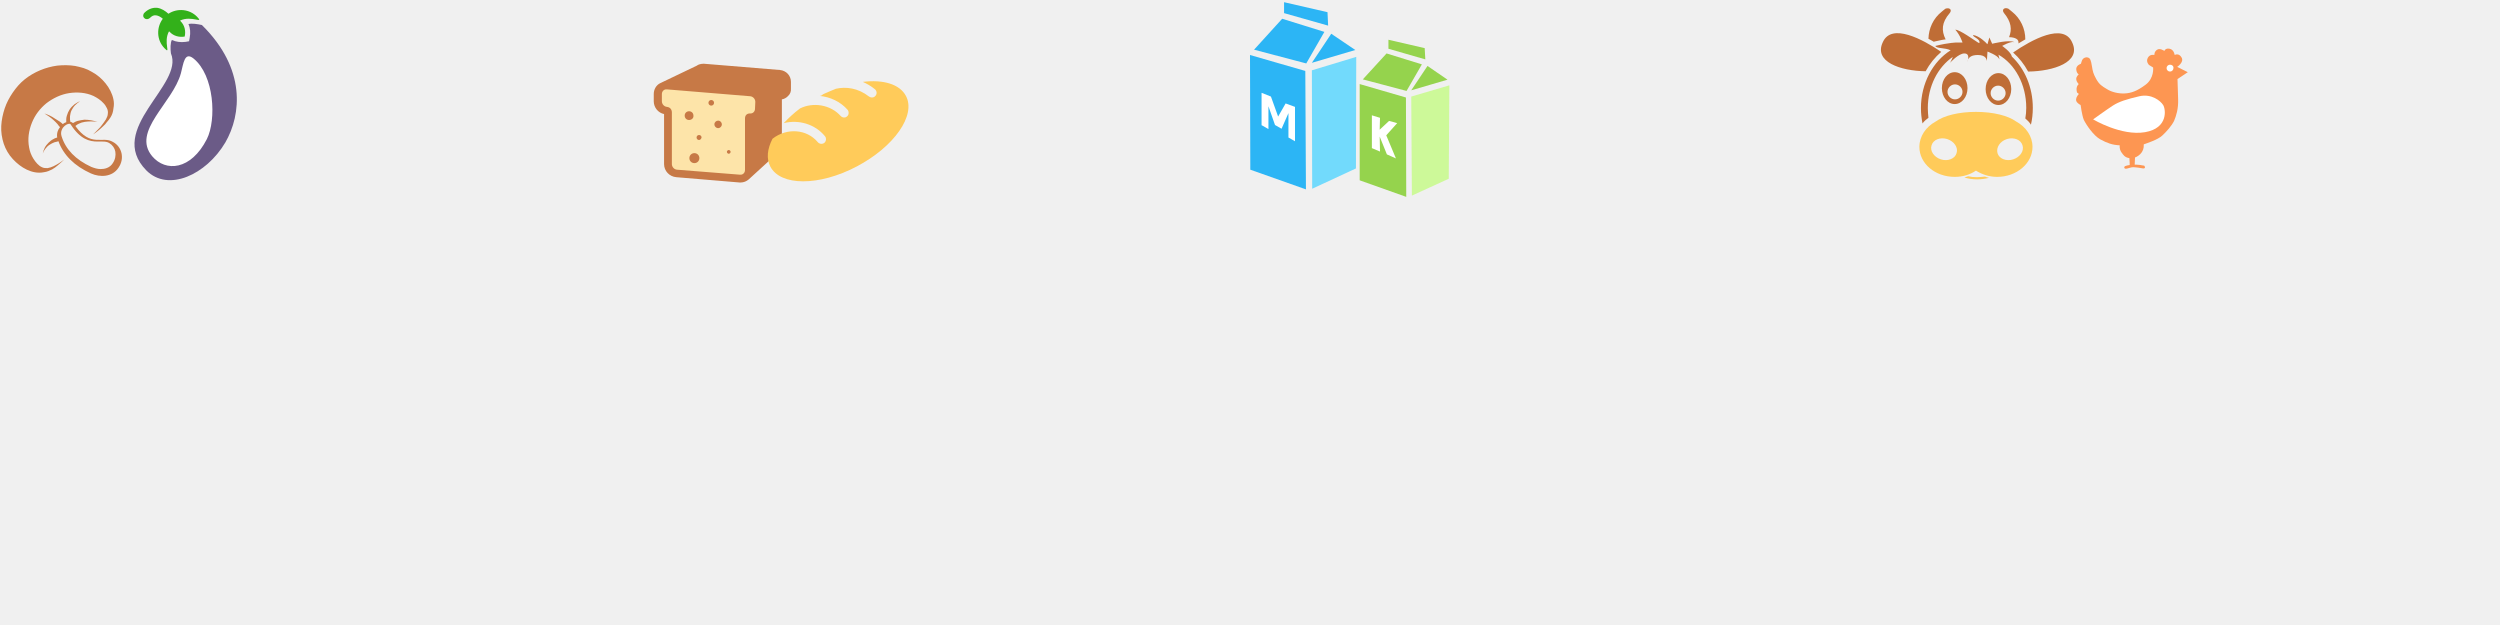
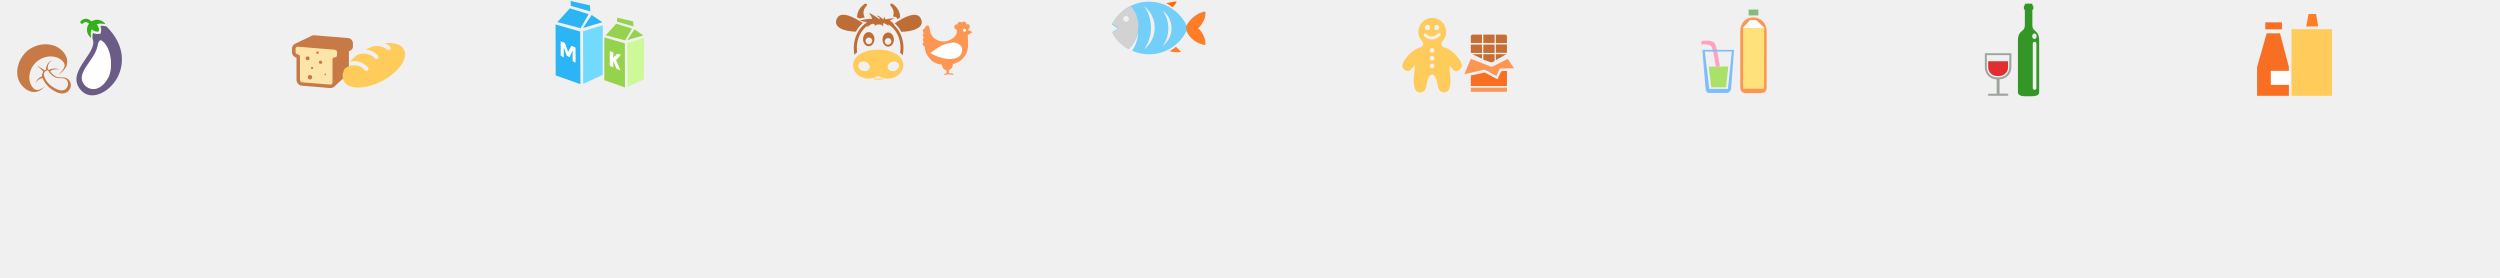
- <svg xmlns="http://www.w3.org/2000/svg" baseProfile="tiny" preserveAspectRatio="xMinYMin meet" viewBox="0 0 800 200" width="800" height="200">
-   <path fill="#C77946" d="M37.9 53.7c-2 3-5.9 3.1-8.8 1.8-5.3-2.4-8.8-5.9-10.4-10.3-.1 0-.2 0-.3.1l-.9.2c-.6.2-1.1.5-1.6.8-.5.3-1 .8-1.3 1.2-.4.5-.7 1-.9 1.6.1-.6.3-1.2.6-1.8.3-.6.7-1.1 1.2-1.6s1-.9 1.6-1.2c.3-.2.6-.3.9-.4l.3-.1c-.2-1.3.2-2.5.9-3.3-.3-.3-.6-.7-.8-1-.4-.4-.8-.9-1.3-1.3-.9-.8-1.9-1.5-2.9-2.1 1.2.4 2.3.9 3.3 1.6l1.6 1c.4.3.7.5 1 .8.4-.3.7-.5 1.1-.6v-1c0-.4.1-.7.2-1.1.2-.7.5-1.4.9-2 .4-.6.9-1.1 1.5-1.6.6-.4 1.2-.8 1.8-1-.6.4-1.1.8-1.6 1.3s-.8 1.1-1.1 1.6c-.3.6-.4 1.2-.5 1.9v1c0 .2 0 .3.1.5v.3c.3 0 .6.2.9.4.1-.1.2-.2.3-.2.3-.2.7-.4 1.1-.5.7-.2 1.5-.3 2.2-.4 1.5 0 2.9.3 4.2.7-1.4-.2-2.8-.2-4.1 0-.7.1-1.3.3-1.9.6-.3.1-.5.3-.8.5-.1.1-.2.2-.3.2 5 7 8.6 3.1 12 5.1 2.9 1.5 3.9 5.3 1.8 8.3zm-1-5.2c-.2-1.1-.9-2.1-1.9-2.7-.6-.4-1.3-.5-2.2-.5h-1.5c-2.7 0-5.6-.7-8.7-5.5-.1-.1-.2-.2-.4-.2-.5 0-1.4.4-2 1.2-.4.5-.9 1.5-.5 2.8 1.3 4.2 4.5 7.5 9.5 9.8 1 .4 2 .7 3 .7 1.2 0 2.9-.3 3.9-1.9.8-1.2 1-2.5.8-3.7zm-1.5-11c-.4.6-.8 1.2-1.3 1.7-.3.4-.6.8-1 1.1-1 1-2.1 1.9-3.3 2.7l1.5-1.5c.5-.5 1-1 1.4-1.6.4-.5.8-1.1 1.2-1.7.3-.6.6-1.2.6-1.8.1-.6 0-1.2-.3-1.8-.3-.6-.6-1.1-1.1-1.6-.9-1-2-1.7-3.2-2.3-2.4-1.1-5.2-1.3-7.8-.9-2.6.4-5.1 1.6-7.2 3.2-2.1 1.7-3.7 3.8-4.7 6.3s-1.4 5.2-.9 7.8c.2 1.3.7 2.6 1.4 3.7s1.6 2.2 2.7 2.7c.6.3 1.2.3 1.8.3.6-.1 1.3-.3 1.9-.6.6-.3 1.2-.6 1.8-1 .6-.4 1.2-.8 1.7-1.2-.7.7-1.4 1.3-2.1 1.9-.6.5-1.1.9-1.8 1.3-.8.4-1.7.8-2.6.9-1.9.4-3.8 0-5.5-.8-1.7-.8-3.2-2-4.5-3.4-1.3-1.4-2.3-3.1-2.9-4.9-.6-1.8-.9-3.8-.8-5.7.1-1.9.5-3.8 1.1-5.6.6-1.8 1.5-3.5 2.6-5.1 1.1-1.6 2.3-3 3.8-4.2 3-2.4 6.7-3.9 10.4-4.4 1.9-.2 3.8-.2 5.7.1.9.2 1.9.4 2.8.7.9.3 1.8.7 2.6 1.2 1.7.9 3.2 2.2 4.4 3.7 1.2 1.5 2.1 3.2 2.5 5.1.2 1 .2 1.9 0 2.9-.1 1.1-.4 2-.9 2.8z" />
-   <path fill="#6B5B87" d="M64.8 8.2l-.2-.2c-1.4-.3-3.2-.6-4.3-.3.6 1.3.7 2.8.4 4.4l-.2 1.1-1.1.2c-1.6.2-3.1 0-4.4-.6-.5.8-.5 2.9-.3 4.3 4.3 10.1-20.9 24.1-7.9 37.4 7 7.1 19.2 1.4 25.3-8.9 5.2-9 6.6-23.6-7.3-37.4z" />
-   <path fill="#fff" d="M66.2 44.5c-5.1 10-13.2 10.6-17.5 5.5-6.7-8 6.6-17 9.2-26.6.8-3 1.1-7 4-4.7 6.7 5.4 7.4 19.6 4.3 25.8z" />
-   <path fill="#33B11A" d="M53.9 4.4c-1-.9-2.2-1.7-3.6-1.9-1-.1-2.6.1-4.1 1.6-.5.5-.5 1.3 0 1.7.5.5 1.2.4 1.7 0 .7-.7 1.3-1 2-.9.8.1 1.5.5 2.2 1.1-2.1 2.8-2 6.8.5 9.4 2.3 2.4-.5-1.9 1.5-5.4.1.1.1.2.2.2 1.2 1.3 3 1.8 4.8 1.5.4-1.8 0-3.6-1.3-4.9l-.2-.2c3.6-1.8 7.8 1.2 5.5-1.2-2.4-2.5-6.3-2.9-9.2-1z" />
+ <svg xmlns="http://www.w3.org/2000/svg" baseProfile="tiny" preserveAspectRatio="xMinYMin meet" viewBox="0 0 1800 200" width="1800" height="200">
+   <path fill="#C77946" d="M49.9 64.7c-2 3-5.9 3.1-8.8 1.8-5.3-2.4-8.8-5.9-10.4-10.3-.1 0-.2 0-.3.1-.3.1-.6.1-.9.2-.6.2-1.1.5-1.6.8s-1 .8-1.3 1.2c-.4.5-.7 1-.9 1.6.1-.6.3-1.2.6-1.8.3-.6.7-1.1 1.2-1.6s1-.9 1.6-1.2c.3-.2.6-.3.9-.4.1 0 .2-.1.3-.1-.2-1.3.2-2.5.9-3.3-.3-.3-.6-.7-.8-1-.4-.4-.8-.9-1.3-1.3-.9-.8-1.9-1.5-2.9-2.1 1.2.4 2.3.9 3.3 1.6.5.3 1.1.7 1.6 1 .4.3.7.5 1 .8.4-.3.7-.5 1.1-.6v-1c0-.4.1-.7.2-1.1.2-.7.5-1.4.9-2s.9-1.1 1.5-1.6c.6-.4 1.2-.8 1.8-1-.6.4-1.1.8-1.6 1.3s-.8 1.1-1.1 1.6c-.3.6-.4 1.2-.5 1.9v1c0 .2 0 .3.1.5v.3c.3 0 .6.2.9.4.1-.1.2-.2.3-.2.3-.2.7-.4 1.1-.5.7-.2 1.5-.3 2.2-.4 1.5 0 2.9.3 4.2.7-1.4-.2-2.8-.2-4.1 0-.7.1-1.3.3-1.9.6-.3.1-.5.3-.8.5-.1.1-.2.2-.3.2 5 7 8.6 3.1 12 5.1 2.9 1.5 3.9 5.3 1.8 8.3zm-1-5.2c-.2-1.1-.9-2.1-1.9-2.7-.6-.4-1.3-.5-2.2-.5h-1.5c-2.7 0-5.6-.7-8.7-5.5-.1-.1-.2-.2-.4-.2-.5 0-1.4.4-2 1.2-.4.5-.9 1.5-.5 2.8 1.3 4.2 4.5 7.5 9.5 9.8 1 .4 2 .7 3 .7 1.2 0 2.9-.3 3.9-1.9.8-1.2 1-2.5.8-3.7zm-1.5-11c-.4.6-.8 1.2-1.3 1.7-.3.4-.6.8-1 1.1-1 1-2.1 1.9-3.3 2.7l1.5-1.5s1-1 1.4-1.6c.4-.5.8-1.1 1.2-1.7.3-.6.6-1.2.6-1.8.1-.6 0-1.2-.3-1.8s-.6-1.1-1.1-1.6c-.9-1-2-1.7-3.2-2.3-2.4-1.1-5.2-1.3-7.8-.9-2.6.4-5.1 1.6-7.2 3.2-2.1 1.7-3.7 3.8-4.7 6.3s-1.4 5.2-.9 7.8c.2 1.3.7 2.6 1.4 3.7s1.6 2.2 2.7 2.7c.6.3 1.2.3 1.8.3.6-.1 1.3-.3 1.9-.6.6-.3 1.2-.6 1.8-1 .6-.4 1.2-.8 1.7-1.2-.7.7-1.4 1.3-2.1 1.9-.6.5-1.1.9-1.8 1.3-.8.4-1.7.8-2.6.9-1.9.4-3.8 0-5.5-.8-1.7-.8-3.2-2-4.5-3.4s-2.3-3.1-2.9-4.9c-.6-1.8-.9-3.8-.8-5.7.1-1.9.5-3.8 1.1-5.6s1.5-3.5 2.6-5.1 2.3-3 3.8-4.2c3-2.4 6.7-3.9 10.4-4.4 1.9-.2 3.8-.2 5.7.1.9.2 1.9.4 2.8.7.9.3 1.8.7 2.6 1.2 1.7.9 3.2 2.2 4.4 3.7s2.1 3.2 2.5 5.1c.2 1 .2 1.9 0 2.9-.1 1.1-.4 2-.9 2.8z" />
+   <path fill="#6B5B87" d="M76.8 19.2l-.2-.2c-1.4-.3-3.2-.6-4.3-.3.6 1.3.7 2.8.4 4.4l-.2 1.1-1.1.2c-1.6.2-3.1 0-4.4-.6-.5.8-.5 2.9-.3 4.3 4.3 10.1-20.9 24.1-7.9 37.4 7 7.1 19.2 1.4 25.3-8.9 5.2-9 6.6-23.6-7.3-37.4z" />
+   <path fill="#fff" d="M78.2 55.5C73.1 65.5 65 66.1 60.7 61c-6.7-8 6.6-17 9.2-26.6.8-3 1.1-7 4-4.7 6.7 5.4 7.4 19.6 4.3 25.8z" />
+   <path fill="#33B11A" d="M65.9 15.4c-1-.9-2.2-1.7-3.6-1.9-1-.1-2.6.1-4.1 1.6-.5.5-.5 1.3 0 1.7.5.5 1.2.4 1.7 0 .7-.7 1.3-1 2-.9.8.1 1.5.5 2.2 1.1-2.1 2.8-2 6.8.5 9.4 2.3 2.4-.5-1.9 1.5-5.4.1.1.1.2.2.2 1.2 1.3 3 1.8 4.8 1.5.4-1.8 0-3.6-1.3-4.9l-.2-.2c3.6-1.8 7.8 1.2 5.5-1.2-2.4-2.5-6.3-2.9-9.2-1z" />
  <g transform="translate(200)">
-     <path fill="#FDE4A9" d="M14.1 53.5l-.2-8.9v-8.9l-3.4-2.7.9-4.6s2.1-.5 3-.5h13l6.2.2 5.3.9 4.1 1.6v2.7l-.5 2.7-1.4 1.6-2.1.5.2 16.9s0 1.4-1.1 1.4c-1.2.1-8.5.5-8.5.5l-8.7-.9-4.7-1.1-2.1-1.4z" />
-     <path fill="#C77946" d="M52.1 30.8c-.5.5-1.2.9-1.9 1v14.3c0 1.1-.5 2.1-1.3 2.8l-9.3 8.5c-.7.6-1.6 1-2.6 1h-.3l-20.3-1.7c-2.2-.2-3.9-2-3.9-4.2v-16c-1.9-.4-3.3-2.1-3.3-4.1v-2.3c0-1.5.8-2.9 2.1-3.5l11.7-5.6c.2-.2.5-.3.8-.4.4-.1.7-.2 1.2-.2h.3l24.3 2c2 .2 3.5 1.8 3.5 3.8v2.1c.1 1-.3 1.9-1 2.5zm-10.4 1.8c0-.9-.7-1.7-1.6-1.8l-26.7-2.2c-.9-.1-1.6.6-1.6 1.5v2.3c0 .9.7 1.7 1.6 1.8 1 .1 1.6.8 1.6 1.8v16.5c0 .9.7 1.7 1.6 1.8l20.2 1.6c.9.1 1.6-.6 1.6-1.5v-16.5c0-1 .6-1.6 1.6-1.6.9.1 1.6-.6 1.6-1.5l.1-2.2zm-8.5 16.6c-.3 0-.6-.3-.6-.6s.3-.6.6-.6.6.3.6.6-.3.6-.6.6zm-3.4-8.2c-.7 0-1.2-.6-1.2-1.2 0-.7.6-1.2 1.2-1.2.7 0 1.2.6 1.2 1.2s-.5 1.2-1.2 1.2zm-2.2-7.2c-.5 0-.9-.4-.9-.9s.4-.9.9-.9.9.4.9.9-.4.9-.9.9zm-3.9 11c-.4 0-.8-.3-.8-.8 0-.4.3-.8.8-.8.4 0 .8.3.8.8-.1.4-.4.8-.8.8zm.1 5.8c0 .9-.7 1.6-1.6 1.6s-1.6-.7-1.6-1.6c0-.9.7-1.6 1.6-1.6.9 0 1.6.7 1.6 1.6zm-3.3-12.2c-.8 0-1.4-.6-1.4-1.4 0-.8.6-1.4 1.4-1.4s1.4.6 1.4 1.4c.1.8-.6 1.4-1.4 1.4z" />
-     <path fill="#FFCB5A" d="M89.9 30.7c-2-3.8-7.3-5.3-13.8-4.5 1.3.6 2.6 1.3 3.8 2.3.7.5.8 1.5.3 2.1-.3.4-.7.6-1.2.6-.3 0-.6-.1-.9-.3-3.6-2.8-7.4-3.2-10.6-2.5-1.3.5-2.6 1.1-4 1.7-.2.1-.3.2-.4.3-.2.2-.4.2-.7.3h-.1c3.3.3 6.6 1.8 8.9 4.4.5.6.5 1.6-.1 2.1-.3.3-.6.4-1 .4s-.8-.2-1.1-.5c-3.2-3.6-8.8-4.5-13-2.4-2 1.5-3.7 3.1-5.2 4.7 4.8-1.2 10 .3 13.2 4.2.5.6.4 1.6-.2 2.1-.6.5-1.6.4-2.1-.2-3.5-4.2-9.9-4.7-14.5-1.1-1.7 3.3-2 6.4-.7 8.9 3.3 6.3 15.6 6.3 27.6 0s19.1-16.4 15.8-22.6z" />
+     <path fill="#FDE4A9" d="M15.1 58.5l-.2-8.9v-8.9L11.5 38l.9-4.6s2.1-.5 3-.5h13l6.2.2 5.3.9 4.1 1.6v2.7l-.5 2.7-1.4 1.6-2.1.5.2 16.9s0 1.4-1.1 1.4c-1.2.1-8.5.5-8.5.5l-8.7-.9-4.7-1.1-2.1-1.4z" />
+     <path fill="#C77946" d="M53.1 35.8c-.5.5-1.2.9-1.9 1v14.3c0 1.1-.5 2.1-1.3 2.8l-9.3 8.5c-.7.6-1.6 1-2.6 1h-.3l-20.3-1.7c-2.2-.2-3.9-2-3.9-4.2v-16c-1.9-.4-3.3-2.1-3.3-4.1v-2.3c0-1.5.8-2.9 2.1-3.5L24 26c.2-.2.5-.3.8-.4.4-.1.7-.2 1.2-.2h.3l24.3 2c2 .2 3.5 1.8 3.5 3.8v2.1c.1 1-.3 1.9-1 2.5zm-10.4 1.8c0-.9-.7-1.7-1.6-1.8l-26.7-2.2c-.9-.1-1.6.6-1.6 1.5v2.3c0 .9.7 1.7 1.6 1.8 1 .1 1.6.8 1.6 1.8v16.5c0 .9.7 1.7 1.6 1.8l20.2 1.6c.9.1 1.6-.6 1.6-1.5V42.9c0-1 .6-1.6 1.6-1.6.9.1 1.6-.6 1.6-1.5l.1-2.2zm-8.5 16.6c-.3 0-.6-.3-.6-.6s.3-.6.6-.6.6.3.6.6-.3.6-.6.6zM30.8 46c-.7 0-1.2-.6-1.2-1.2 0-.7.6-1.2 1.2-1.2.7 0 1.2.6 1.2 1.2s-.5 1.2-1.2 1.2zm-2.2-7.2c-.5 0-.9-.4-.9-.9s.4-.9.9-.9.9.4.9.9-.4.9-.9.9zm-3.9 11c-.4 0-.8-.3-.8-.8 0-.4.3-.8.8-.8.4 0 .8.3.8.8-.1.4-.4.8-.8.8zm.1 5.8c0 .9-.7 1.6-1.6 1.6s-1.6-.7-1.6-1.6c0-.9.7-1.6 1.6-1.6.9 0 1.6.7 1.6 1.6zm-3.3-12.2c-.8 0-1.4-.6-1.4-1.4 0-.8.6-1.4 1.4-1.4s1.4.6 1.4 1.4c.1.8-.6 1.4-1.4 1.4z" />
+     <path fill="#FFCB5A" d="M90.9 35.7c-2-3.8-7.3-5.3-13.8-4.5 1.3.6 2.6 1.3 3.8 2.3.7.5.8 1.5.3 2.1-.3.4-.7.6-1.2.6-.3 0-.6-.1-.9-.3-3.6-2.8-7.4-3.2-10.6-2.5-1.3.5-2.6 1.1-4 1.7-.2.1-.3.2-.4.3-.2.2-.4.2-.7.3h-.1c3.3.3 6.6 1.8 8.9 4.4.5.6.5 1.6-.1 2.1-.3.3-.6.4-1 .4s-.8-.2-1.1-.5c-3.2-3.6-8.8-4.5-13-2.4-2 1.5-3.7 3.1-5.2 4.7 4.8-1.2 10 .3 13.2 4.2.5.6.4 1.6-.2 2.1s-1.6.4-2.1-.2c-3.5-4.2-9.9-4.7-14.5-1.1-1.7 3.3-2 6.4-.7 8.9 3.3 6.3 15.6 6.3 27.6 0s19.1-16.4 15.8-22.6z" />
  </g>
  <g transform="translate(400)">
-     <path fill="#2CB5F5" d="M19.8 20.1l6.2-9.3 7.7 5.2-13.9 4.1zm-8.9-19.4l13.9 3.2.2 4.3-14.1-4v-3.5zm7.1 19.6l-16.7-4.4 9-9.9 13.5 4.2-5.8 10.1zm-.1 40.3l-17.8-6.3-.1-36.7 17.7 5.1.2 37.9z" />
-     <path fill="#72DAFC" d="M19.8 22.5l14.2-4.3-.1 35.7-14 6.5-.1-37.9z" />
-     <path fill="#fff" d="M3.8 40.1l2.1 1.2v-7.3l2.1 6 2.1 1.2 2.2-5v7.8l2.1 1.2v-11l-3-1.1-2.4 4.2-2.3-6.4-3-1.2v10.4z" />
-     <path fill="#95D34D" d="M51.6 28.9l5.2-7.8 6.4 4.4-11.6 3.4zm-7.4-16.2l11.7 2.7.2 3.6-11.8-3.4v-2.9zm5.9 16.4l-14-3.7 7.6-8.3 11.3 3.5-4.9 8.5zm-.1 33.9l-14.9-5.3v-30.8l14.8 4.3.1 31.8z" />
+     <path fill="#2CB5F5" d="M19.8 20.1l6.2-9.3 7.7 5.2-13.9 4.1zM10.9.7l13.9 3.2.2 4.3-14.1-4V.7zM18 20.3L1.3 15.9l9-9.9 13.5 4.2L18 20.3zm-.1 40.3L.1 54.3 0 17.6l17.7 5.1.2 37.9z" />
+     <path fill="#72DAFC" d="M19.8 22.5L34 18.2l-.1 35.7-14 6.5-.1-37.9z" />
+     <path fill="#fff" d="M3.8 40.1l2.1 1.2V34L8 40l2.1 1.2 2.2-5V44l2.1 1.2v-11l-3-1.1L9 37.3l-2.3-6.4-3-1.2v10.4z" />
+     <path fill="#95D34D" d="M51.6 28.9l5.2-7.8 6.4 4.4-11.6 3.4zm-7.4-16.2l11.7 2.7.2 3.6-11.8-3.4v-2.9zm5.9 16.4l-14-3.7 7.6-8.3L55 20.6l-4.9 8.5zM50 63l-14.9-5.3V26.9l14.8 4.3L50 63z" />
    <path fill="#CDF999" d="M51.6 30.9l12.2-3.6-.2 29.9-11.8 5.4-.2-31.7z" />
-     <path fill="#fff" d="M39 36.9l2.6.8-.1 3.8 3-2.8 2.6.7-3.5 3.9 3.1 7.4-2.9-1.3-2.3-5.7.1 4.8-2.6-1.1v-10.5z" />
+     <path fill="#fff" d="M39 36.9l2.6.8-.1 3.8 3-2.8 2.6.7-3.5 3.9 3.1 7.4-2.9-1.3-2.3-5.7.1 4.8-2.6-1.1V36.9z" />
  </g>
  <g transform="translate(600)">
-     <path fill="#BF6D36" d="M33.1 13.7c-1.2-.7-5.9-4.2-7.4-4.2 1.6 1.8 2.3 4.1 2.3 4.1h-1.8s-2.5 0-6.9 1.1c.4.9 3.1.5 4.9 1.4-5.6 3.5-9.5 10.5-9.5 18.5 0 1.7.2 3.3.5 4.9.5-.7 1.2-1.3 1.9-1.8-.1-1-.2-2-.2-3.1 0-7 3.2-13.1 8-16.4-.4 1.1-.9 1.9-.9 1.9s2.7-3 4.6-3c1.4 0 1.3 1.2 1.2 1.9.3-.6 1-1.4 3.1-1.4 2.6 0 2.8 1.4 2.9 1.9l.2-3s3.2 1.2 3.7 2.3c.3.7 0-.4-.2-1.3 5.3 3 8.9 9.5 8.9 17 0 1.2-.1 2.3-.3 3.4.7.6 1.3 1.2 1.8 2 .4-1.7.6-3.5.6-5.4 0-6.6-2.6-12.5-6.7-16.4-.3-1.5-3.1-3.4-3.1-3.4s2.7-1.6 3.9-1.2c-1.6-.9-7.1.5-7.1.5l-.9-2-.6 2.1h-.1c-.4-.5-2.5-2.6-4.5-2.9-.2.7 2.4 1.2 2 2.6-.1-.1-.2-.1-.3-.1zm6.4 9.7c-2.3 0-4.1 2.3-4.1 5.1s1.8 5.1 4.1 5.1 4.1-2.3 4.1-5.1-1.8-5.1-4.1-5.1zm-.1 8.8c-1.3 0-2.4-1.1-2.4-2.4 0-1.3 1.1-2.4 2.4-2.4 1.3 0 2.4 1.1 2.4 2.4 0 1.3-1.1 2.4-2.4 2.4zm-13.9-9.1c-2.3 0-4.1 2.3-4.1 5.1s1.8 5.1 4.1 5.1 4.1-2.3 4.1-5.1-1.8-5.1-4.1-5.1zm.1 8.7c-1.3 0-2.4-1.1-2.4-2.4s1.1-2.4 2.4-2.4c1.3 0 2.4 1.1 2.4 2.4s-1.1 2.4-2.4 2.4zm4.1-12.7c-.1.3-.1.6-.1.6s.1-.3.1-.6zm6 .5v.2-.2zm7.2-7.7c1 0 1.8.2 2.3.5.6.3.8.9.7 1.5l2.2-1.3c0-3.4-1.5-6.7-4.3-8.9l-1.1-.9c-1.3-.6-2.3.3-1.4 1.4 2.3 2.8 2.6 5.2 1.6 7.7zm-23.9 1.4c1.4-.3 2.6-.6 3.6-.7-1.4-2.8-1.3-5.4 1.3-8.4.9-1.1-.1-1.9-1.4-1.4l-1.1.9c-2.8 2.2-4.2 5.4-4.3 8.7l1.8 1c-.1 0 0-.1.1-.1zm2.2 3.3c-5.9-4-15.9-9.4-18.7-3.1-3 6.3 5.7 9.2 13.7 9.3 1.3-2.4 3-4.5 5-6.2zm41.9-3c-2.8-6.5-13.1-.8-18.9 3.2 1.9 1.7 3.5 3.7 4.8 6.1 8.1-.1 17.1-3 14.1-9.3z" />
-     <path fill="#FFCB5A" d="M32.6 56.7c-1 0-1.9-.1-2.8-.3l-1.2.4c1.3.4 2.7.6 4.1.6 1.3 0 2.6-.2 3.8-.5-.5-.1-.9-.2-1.3-.4-1 .1-1.8.2-2.6.2zm12.6-17.8c-2.6-1.9-7.4-3.1-12.9-3.1s-10.3 1.2-12.9 3.1c-3.1 1.7-5.2 4.7-5.2 8.1 0 5.3 5 9.6 11.3 9.6 2.6 0 4.9-.7 6.8-2 1.9 1.2 4.2 2 6.8 2 6.2 0 11.3-4.3 11.3-9.6 0-3.4-2.1-6.4-5.2-8.1zm-19.1 10.1c-.5 1.8-2.8 2.7-5 2-2.2-.7-3.6-2.7-3-4.5.5-1.8 2.8-2.7 5-2 2.2.7 3.6 2.7 3 4.5zm18.1 2c-2.2.7-4.5-.2-5-2s.8-3.8 3-4.5c2.2-.7 4.5.2 5 2 .6 1.8-.8 3.8-3 4.5z" />
+     <path fill="#BF6D36" d="M33.1 13.7c-1.2-.7-5.9-4.2-7.4-4.2 1.6 1.8 2.3 4.1 2.3 4.1h-1.8s-2.5 0-6.9 1.1c.4.9 3.1.5 4.9 1.4-5.6 3.5-9.5 10.5-9.5 18.5 0 1.7.2 3.3.5 4.9.5-.7 1.2-1.3 1.9-1.8-.1-1-.2-2-.2-3.1 0-7 3.2-13.1 8-16.4-.4 1.1-.9 1.9-.9 1.9s2.7-3 4.6-3c1.4 0 1.3 1.2 1.2 1.9.3-.6 1-1.4 3.1-1.4 2.6 0 2.8 1.4 2.9 1.9l.2-3s3.2 1.2 3.7 2.3c.3.7 0-.4-.2-1.3 5.3 3 8.9 9.5 8.9 17 0 1.2-.1 2.3-.3 3.4.7.6 1.3 1.2 1.8 2 .4-1.7.6-3.5.6-5.4 0-6.6-2.6-12.5-6.7-16.4-.3-1.5-3.1-3.4-3.1-3.4s2.7-1.6 3.9-1.2c-1.6-.9-7.1.5-7.1.5l-.9-2-.6 2.1h-.1c-.4-.5-2.5-2.6-4.5-2.9-.2.7 2.4 1.2 2 2.6-.1-.1-.2-.1-.3-.1zm6.4 9.7c-2.3 0-4.1 2.3-4.1 5.1s1.8 5.1 4.1 5.1 4.1-2.3 4.1-5.1-1.8-5.1-4.1-5.1zm-.1 8.8c-1.3 0-2.4-1.1-2.4-2.4 0-1.3 1.1-2.4 2.4-2.4 1.3 0 2.4 1.1 2.4 2.4 0 1.3-1.1 2.4-2.4 2.4zm-13.9-9.1c-2.3 0-4.1 2.3-4.1 5.1s1.8 5.1 4.1 5.1 4.1-2.3 4.1-5.1-1.8-5.1-4.1-5.1zm.1 8.7c-1.3 0-2.4-1.1-2.4-2.4s1.1-2.4 2.4-2.4c1.3 0 2.4 1.1 2.4 2.4s-1.1 2.4-2.4 2.4zm4.1-12.7c-.1.3-.1.6-.1.6s.1-.3.1-.6zm6 .5v.2c-.1.1 0 0 0-.2zm7.2-7.7c1 0 1.8.2 2.3.5.6.3.8.9.7 1.5.7-.4 1.5-.9 2.2-1.3 0-3.4-1.5-6.7-4.3-8.9l-1.1-.9c-1.3-.6-2.3.3-1.4 1.4 2.3 2.8 2.6 5.2 1.6 7.7zM19 13.3c1.4-.3 2.6-.6 3.6-.7-1.4-2.8-1.3-5.4 1.3-8.4.9-1.1-.1-1.9-1.4-1.4l-1.1.9c-2.8 2.2-4.2 5.4-4.3 8.7.6.3 1.2.7 1.8 1-.1 0 0-.1.1-.1zm2.2 3.3c-5.9-4-15.9-9.4-18.7-3.1-3 6.3 5.7 9.2 13.7 9.3 1.3-2.4 3-4.5 5-6.2zm41.9-3c-2.8-6.5-13.1-.8-18.9 3.2 1.9 1.7 3.5 3.7 4.8 6.1 8.1-.1 17.1-3 14.1-9.3z" />
+     <path fill="#FFCB5A" d="M32.6 56.7c-1 0-1.9-.1-2.8-.3-.4.1-.8.3-1.2.4 1.3.4 2.7.6 4.1.6 1.3 0 2.6-.2 3.8-.5-.5-.1-.9-.2-1.3-.4-1 .1-1.8.2-2.6.2zm12.6-17.8c-2.6-1.9-7.4-3.1-12.9-3.1S22 37 19.4 38.9c-3.1 1.7-5.2 4.7-5.2 8.1 0 5.3 5 9.6 11.3 9.6 2.6 0 4.9-.7 6.8-2 1.9 1.2 4.2 2 6.8 2 6.2 0 11.3-4.3 11.3-9.6 0-3.4-2.1-6.4-5.2-8.1zM26.1 49c-.5 1.8-2.8 2.7-5 2-2.2-.7-3.6-2.7-3-4.5.5-1.8 2.8-2.7 5-2 2.2.7 3.6 2.7 3 4.5zm18.1 2c-2.2.7-4.5-.2-5-2s.8-3.8 3-4.5c2.2-.7 4.5.2 5 2 .6 1.8-.8 3.8-3 4.5z" />
    <path fill="#FD9652" d="M89 21.6s.4 3.4-2.4 5.5-4.7 2.7-6.7 2.8c-1.9.1-4.2-.4-5.7-1.4-1.5-.9-2.4-1.4-3.4-3.2s-1.1-2.4-1.4-4.2c-.3-1.8-.5-2.5-1.3-2.7-.8-.2-1.3.2-1.6.5-.3.3-.6 1.5-.6 1.5s-1.6.5-1.5 1.8c.1 1.3.8 1.6.8 1.6s-.9.7-.8 1.6c.1.9.8 1.5.8 1.5s-.8.6-.7 1.9c.1 1.3.4.7.7 1.3-.6.7-1 1.4-.8 2.2.3.8 1.4 1.3 1.4 1.3s.4 3.2 1 4.7c.7 1.5 3.1 5.1 5.3 6.3 2.2 1.2 3.9 1.8 6.2 1.9-.1.9.2 1.8.6 2.3.5.7 1 1.6 2.5 1.8.1.7.1 2.2.1 2.2s-1.6.2-1.7.6c-.2.4.2.6.5.6.4 0 1.6-.5 2.3-.5.7 0 2.8.3 3.2.4.5.1.6-.3.6-.3s-.1-.6-.3-.6c-.2 0-1.2-.2-1.2-.2l-1.1-.1h-.7l.1-2.3s.9-.3 1.7-1.1c.8-.8 1.2-1.9 1.1-3.1 1.1-.4 4.5-1.5 5.9-2.8 1.4-1.3 3-3.1 3.8-4.7.7-1.7 1.4-3.8 1.3-7l-.2-6.4 3.3-2.2-3.4-1.7s2.3-1.5 1.4-3c-.9-1.6-2.2-.8-2.2-.8s-.2-1.7-1.6-2c-1.4-.3-1.7.7-1.7.7s-1.4-1-2.3-.4c-1 .6-.9 1.7-.9 1.7s-1.4-.4-2.1.9c-.7 1.3.4 2.3.4 2.3l1.3.8z" />
    <path fill="#fff" d="M69.8 38.2s9 5.4 16.6 4.1c7.6-1.3 6.6-7.5 5.8-8.7-.8-1.3-3.7-3.7-7.6-2.8-3.9.9-6.5 1.7-8.5 3s-6.3 4.4-6.3 4.4zM94.4 20.7c-.6 0-1.1.5-1.1 1.1 0 .6.5 1.1 1.1 1.1.6 0 1.1-.5 1.1-1.1.1-.6-.4-1.1-1.1-1.1z" />
  </g>
+   <g transform="translate(800)">
+     <path fill="#73CEF8" d="M67.9 8.6c-7.4.8-11.7 6.4-13.6 9.6-4.9-10-15.1-17-27-17C15.6 1.2 5.5 7.9.6 17.6l4.2 2.9-4 2.7c2.7 5.1 6.8 9.3 11.8 12.1 3.5-3.3 5.9-7.6 6.9-12.3-.1 4.9-1.6 9.6-4.4 13.5 3.7 1.7 7.8 2.6 12.2 2.6 11.8 0 22-6.8 26.9-16.7 1.8 3.1 6.1 9 13.7 9.8-.4-5-2.9-9.2-5.5-11.8 2.6-2.6 5.1-6.8 5.5-11.8zm-57.7 7.9c-1.5 0-2.8-1.2-2.8-2.8 0-1.5 1.2-2.8 2.8-2.8s2.8 1.2 2.8 2.8c0 1.6-1.3 2.8-2.8 2.8zm13.5 19c3.1-4.1 5-9.5 5-15.5s-1.9-11.4-5-15.5c4.7 3.5 7.7 9.1 7.7 15.5s-3 12-7.7 15.5zm13.4-2.4c2.6-3.4 4.1-7.9 4.1-12.8S39.6 11 37.1 7.6c3.9 2.9 6.4 7.6 6.4 12.8 0 5.2-2.5 9.8-6.4 12.7z" />
+     <path fill="#FF6900" d="M39.6 2.3s6-1.2 7.6-1.3c-.3.9-1.9 3.8-3.2 4.2-.9-.7-1.9-1.9-4.4-2.9z" />
+     <path fill="#FF7D27" d="M42.1 36.8s3.4-1.8 4.5-3.1c.9.5 3.7 3.7 3.7 3.7s-4.2.8-8.2-.6zM54.9 17.7s3.4-7.2 12.7-9.5c1.5 4.2-3 11-5.1 12.1 2.2 1.1 6.4 8.3 5.2 12-5-.4-11.2-4.4-13.1-9.6-.3-1.3-1.1-3.3.3-5z" />
+     <path fill="#D2D2D2" d="M12.9 35.2c-3.5-.6-11.3-8-11.9-11.6l4.2-3.4-4.5-3.4S5.8 7.7 14.2 4.6c5.4 5.4 9.5 18.1-1.3 30.6zm-2.1-23.7c-1.2 0-2.1 1-2.1 2.1s1 2.1 2.1 2.1c1.2 0 2.1-1 2.1-2.1s-.9-2.1-2.1-2.1z" />
+   </g>
+   <g transform="translate(1000)">
+     <path fill="#F86F24" d="M80.8 51.4l-2.6 5.7-9.2-4.9-10 2.2v7.5h26V51.1h-2.4l-1.8.3z" />
+     <path fill="#FD9652" d="M79.9 49.3l-2.5 5.4-8.4-4.6-14.7 3.3 4.7-11 .4.1L73.5 48h.9L85 42.7l.6-.3 4.5 6.8-10.2.1zM85 66.1H59v-3h26v3z" />
+     <path fill="#C56E35" d="M77 38v-6h8v6h-8zm0-13.1h6.7c.7 0 1.3.6 1.3 1.3V31h-8v-6.1zm-3.5 20l-5.5-2V39h8.1v5l-1.7.8h-.9v.1zM68 32.1h8.1v6H68v-6zm0-7.2h8.1v6H68v-6zM67 39v3.3L60.1 39H67zm-8-6.9h8v6h-8v-6zm0-5.9c0-.7.6-1.3 1.3-1.3H67v6h-8v-4.7zm18 17.1V39h7.6L77 43.3z" />
+     <path fill="#FFCB5A" d="M51.9 44.7c-5.1-9-11.7-10.6-12.8-10.8-.2-.2-.5-.5-.7-.6 0 0-1.9-1.3.5-4 1.4-1.7 2.3-3.9 2.3-6.4 0-5.5-4.5-10-10-10s-10 4.5-10 10c0 2.6 1 4.9 2.6 6.7 1.7 2.1.6 3.3.3 3.6-.1 0-.1.1-.1.1l-.6.6s-7.4 1-13 10.9c0 0-1.7 2.8.2 4.8 0 0 2.4 2.4 4.2 1.3 0 0 2.9-2.6 3.9-4.1-.1 1-.1 2-.1 3.2 0 0-3 15.6 3 16.4 0 0 4.9 1.2 5.5-5.1 0 0 1-7.7 4-7.7s4 7.7 4 7.7c.7 6.3 5.5 5.1 5.5 5.1 6-.8 3-16.4 3-16.4 0-1 0-2-.1-2.9 1.2 1.5 3.7 3.9 3.7 3.9 1.8 1.1 4.2-1.3 4.2-1.3 2.2-2.2.5-5 .5-5zM27.8 17.9c1 0 1.9.8 1.9 1.9 0 1-.8 1.9-1.9 1.9-1 0-1.9-.8-1.9-1.9 0-1 .9-1.9 1.9-1.9zm3.3 31.3c-.9 0-1.7-.8-1.7-1.7s.8-1.7 1.7-1.7c.9 0 1.7.8 1.7 1.7.1.9-.7 1.7-1.7 1.7zm0-5.6c-.9 0-1.7-.8-1.7-1.7 0-1 .8-1.7 1.7-1.7.9 0 1.7.8 1.7 1.7.1.9-.7 1.7-1.7 1.7zm0-5.6c-.9 0-1.7-.8-1.7-1.7 0-.9.8-1.7 1.7-1.7.9 0 1.7.8 1.7 1.7.1.9-.7 1.7-1.7 1.7zM37 25.6c-1.9 1.9-3.9 2.8-6 2.8h-.1c-3.2 0-5.5-2.4-5.6-2.5-.4-.4-.4-1.1 0-1.5s1.1-.4 1.5 0c0 0 1.7 1.8 4.1 1.8 1.6 0 3.2-.8 4.6-2.2.4-.4 1.1-.4 1.5 0 .4.5.4 1.2 0 1.6zm-2.5-3.9c-1 0-1.9-.8-1.9-1.9 0-1 .8-1.9 1.9-1.9 1 0 1.9.8 1.9 1.9-.1 1-.9 1.9-1.9 1.9z" />
+   </g>
+   <g transform="translate(1200)">
+     <path fill="#A9E267" d="M30.3 48l1.8 14.9h10.6l1.7-15-14.1.1z" />
+     <path fill="#FDA0C3" d="M25.2 29.5s7.7-1.1 9.4 1.7c1.7 2.8 3.7 16.7 3.7 16.7l-3 .1s-1.5-12.5-3.4-14.9c-1.9-1.9-7-1-7-1l.3-2.6z" />
+     <path fill="#FD9652" d="M62.3 12.5c5.3 0 9.7 4.3 9.7 9.7v40.5c0 5.3-4.3 4.3-9.7 4.3S53 68 53 62.7V22.2c0-5.4 3.9-9.7 9.3-9.7z" />
+     <path fill="#FFE17B" d="M55 19.9v44h15.1l.1-44.1-15.2.1z" />
+     <path fill="#85BA7F" d="M59 6.9h7v4.2h-7V6.9z" />
+     <path fill="#7DBDFE" d="M46.4 63.8s-.6 3.1-2.9 3.1H30.9s-2.5.7-2.9-3.3c-.4-3.9-2.3-27.7-2.3-27.7h22.8l-2.1 27.9zm-15.7.2h13.4l2.8-26.9H27.5L30.7 64z" />
+     <path fill="#fff" d="M54.8 20.1l5.3-5.7 4.4.1 5.9 5.6H54.8z" />
+   </g>
+   <g transform="translate(1400)">
+     <path fill="#9EA59D" d="M48.2 48.5V38.3H29.1v10.3c0 4.7 3.8 8.5 8.5 8.6v10.3h-5.4c-.5 0-1 .4-1 1V68c0 .5.4 1 1 1h12.9c.5 0 1-.4 1-1v.4c0-.5-.4-1-1-1h-5.4V57.1c4.7 0 8.5-3.9 8.5-8.6zm-17.7 0v-8.8h16.2v8.8c0 3.9-3.2 7.2-7.2 7.2h-1.8c-4 0-7.2-3.2-7.2-7.2z" />
+     <path fill="#E22E2E" d="M37.7 54.7c-3.4 0-6.2-2.8-6.2-6.2v-4.4h14.3v4.4c0 3.4-2.8 6.2-6.2 6.2h-1.9z" />
+     <path fill="#349627" d="M65 22c-1.6-1.3-1.7-2.7-1.7-4.4V7h.1c.3 0 .6-.3.6-.6V4.5c0-.3-.3-.6-.6-.6h-.1V2.7h-1.5v-.1h-2.4v.1h-1.5v1.2h-.1c-.3 0-.6.3-.6.6v1.9c0 .3.3.6.6.6h.1v10.6c0 1.6-.1 3.1-1.7 4.4-1.8 1.4-3.3 2.8-3.3 7.2v37.3c0 2.1 2.6 2.8 5.3 2.8h4.7c2.7 0 5.3-.7 5.3-2.8V29.2c0-4.4-1.5-5.8-3.2-7.2zm1.2 41.4c0 .7-.6 1.3-1.3 1.3-.7 0-1.3-.6-1.3-1.3v-32c0-.7.6-1.3 1.3-1.3.7 0 1.3.6 1.3 1.3v32zm-1.4-35.3c-.9 0-1.6-.9-1.6-2s.7-2 1.6-2c.9 0 1.6.9 1.6 2s-.7 2-1.6 2z" />
+   </g>
+   <g transform="translate(1600)">
+     <path fill="#F86F24" d="M31 16.1h12v5H31v-5zM41.6 24L48 48.2V69H25.1V48.3L32 24h9.6z" />
+     <path fill="#fff" d="M35 51h14.1v10.1H35V51z" />
+     <path fill="#FFCB5A" d="M49.9 21H79v48H49.9V21z" />
+     <path fill="#FF7D27" d="M60.5 19.1l1.6-9h5.5l1.5 8.9-8.6.1z" />
+   </g>
</svg>
